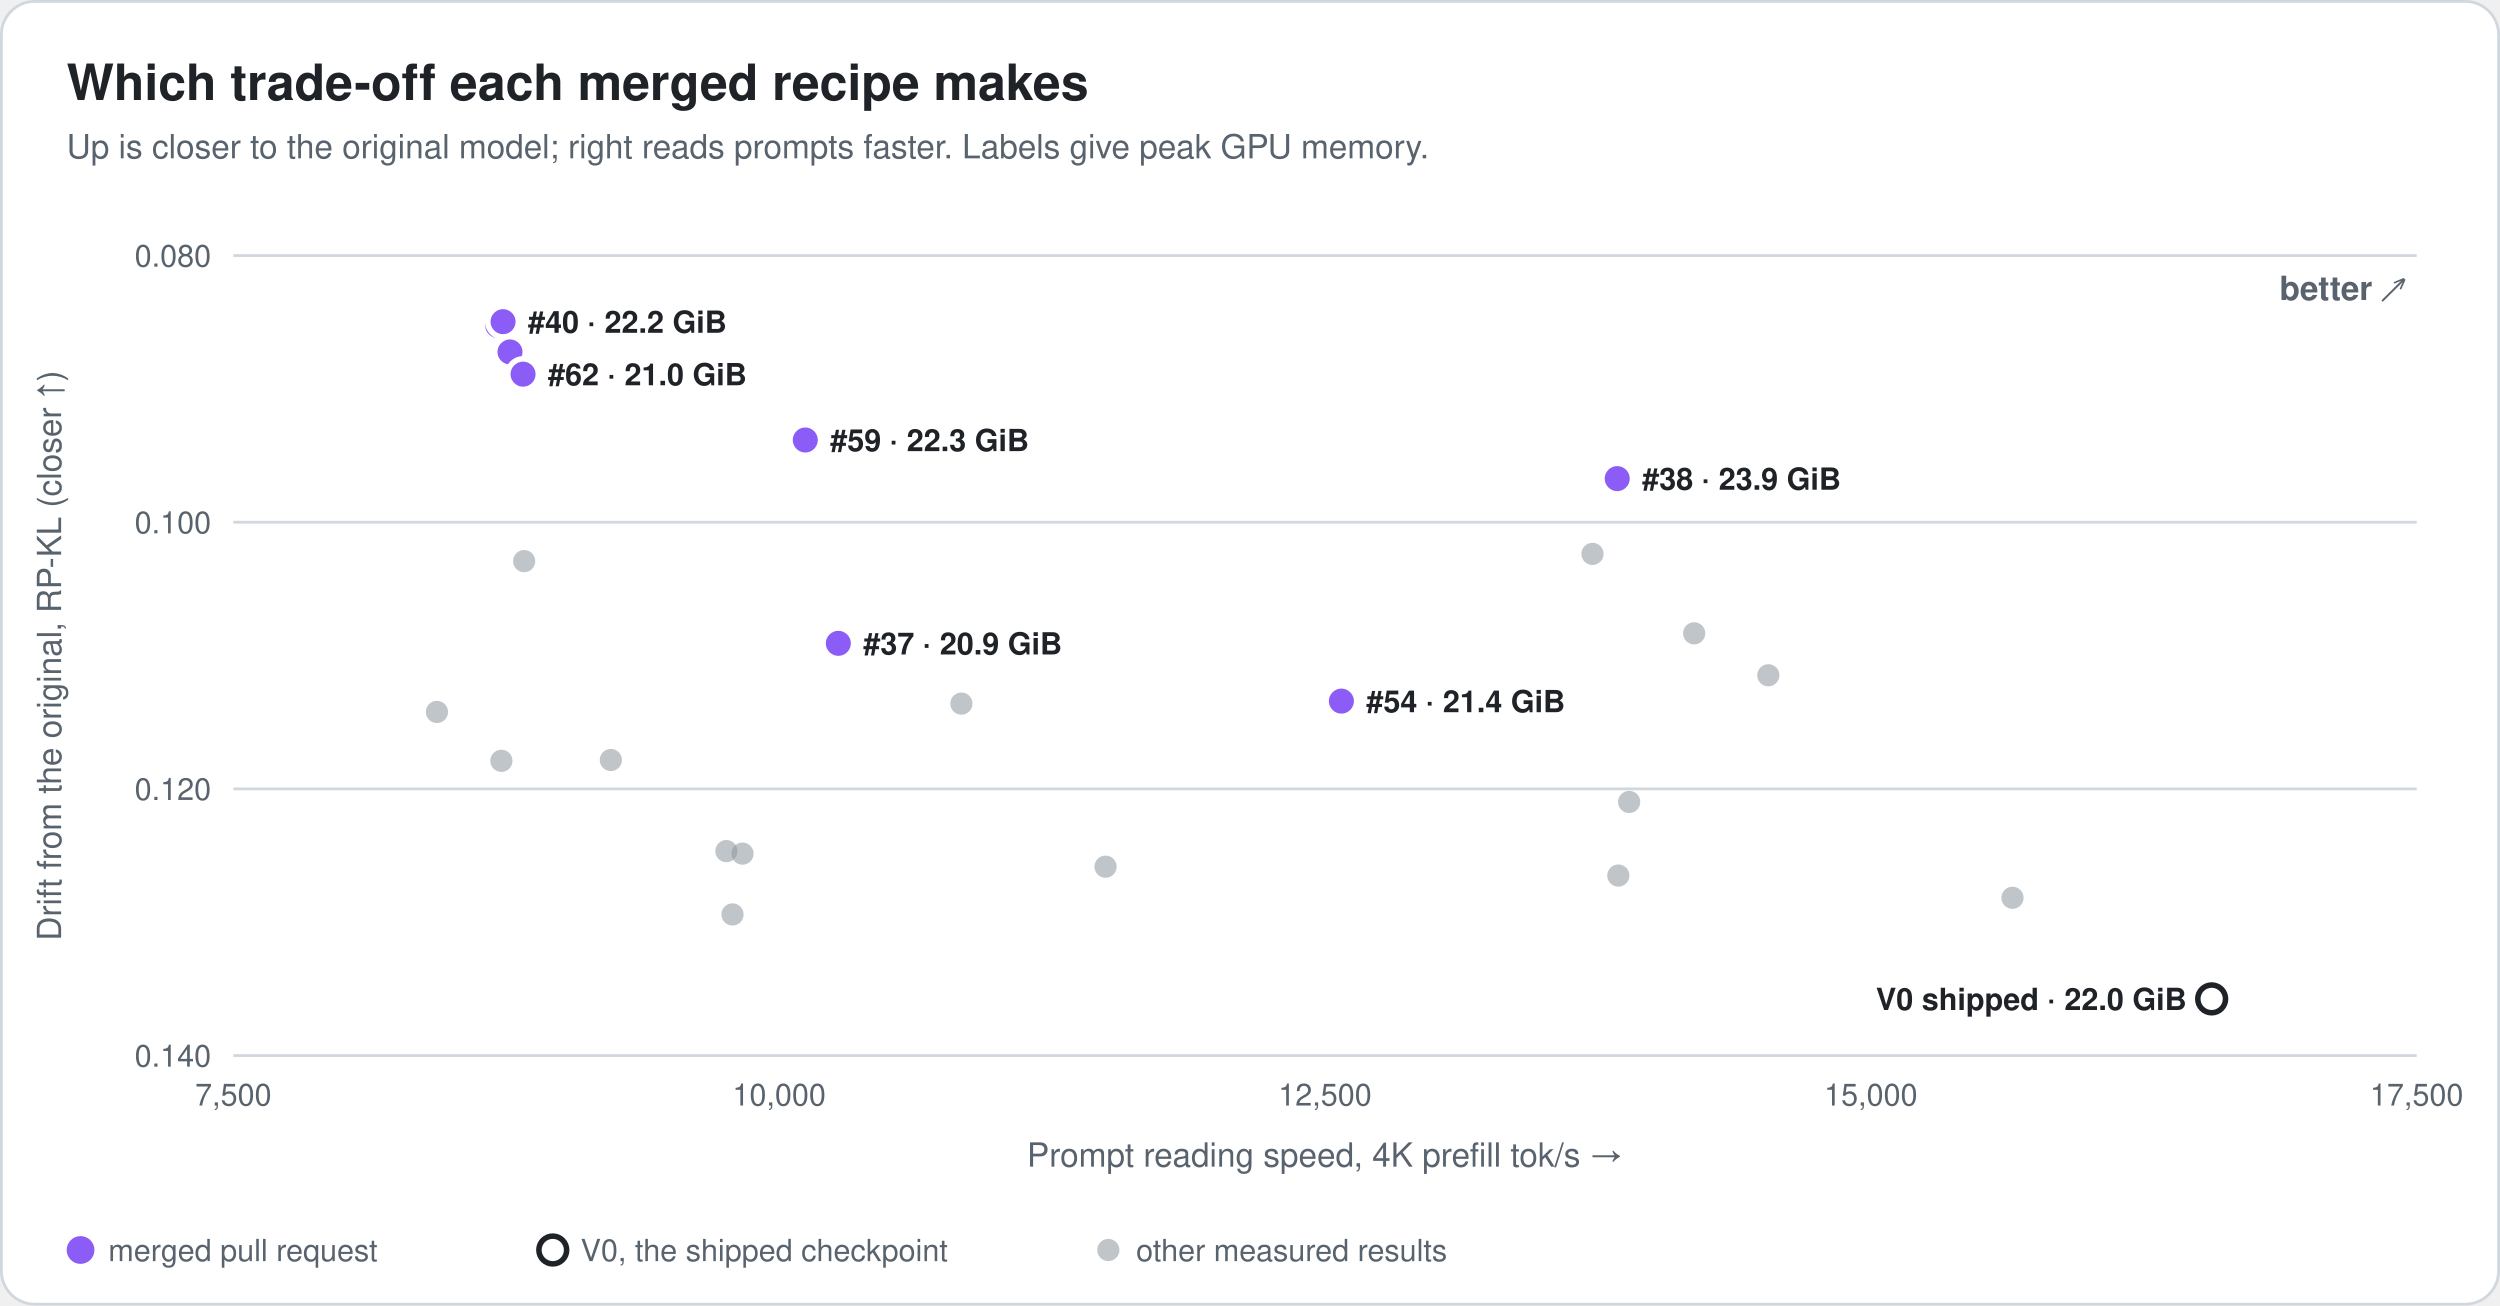
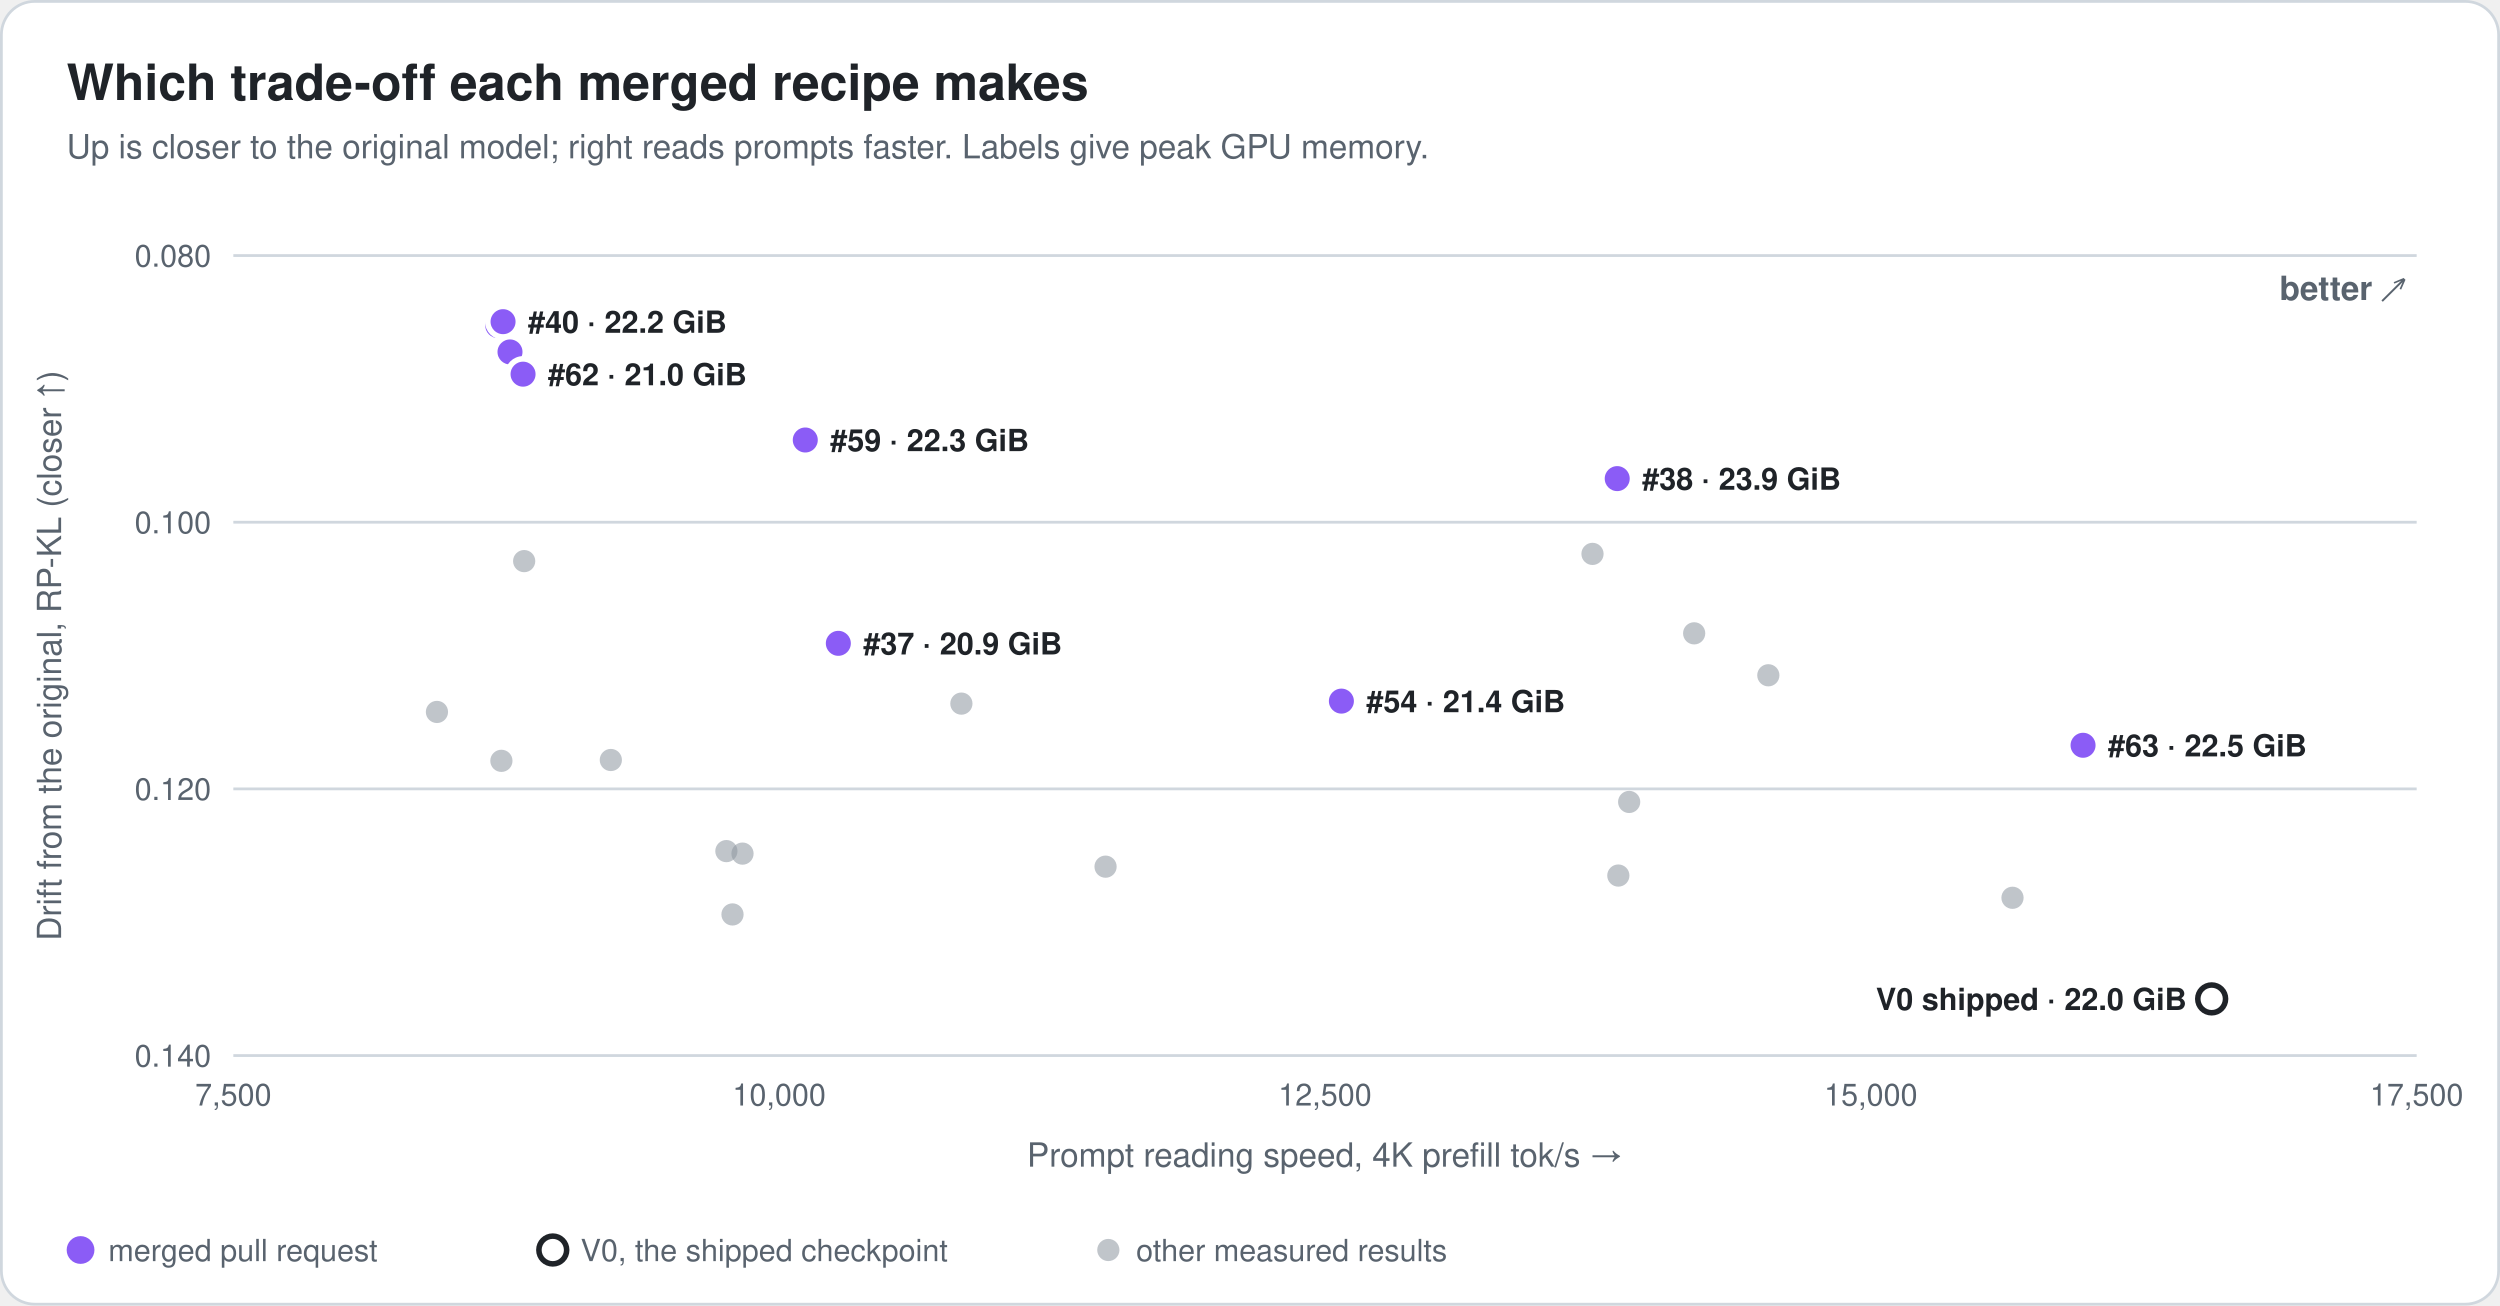
- <svg xmlns="http://www.w3.org/2000/svg" width="900" height="470" viewBox="0 0 900 470" font-family="-apple-system,BlinkMacSystemFont,'Segoe UI',Helvetica,Arial,sans-serif" role="img" aria-label="Trade-offs of 8 merged recipes against the shipped checkpoint">
+ <svg xmlns="http://www.w3.org/2000/svg" width="900" height="470" viewBox="0 0 900 470" font-family="-apple-system,BlinkMacSystemFont,'Segoe UI',Helvetica,Arial,sans-serif" role="img" aria-label="Trade-offs of 9 merged recipes against the shipped checkpoint">
  <style>
.bg{fill:#ffffff;stroke:#d0d7de}.t{fill:#1f2328}.m{fill:#59636e}.rule{stroke:#d0d7de}.ring{stroke:#ffffff}
.acc{fill:#8b5cf6}.accl{stroke:#8b5cf6}.wash{fill:#8b5cf6;fill-opacity:.1}.gry{fill:#8c959f}.rej{fill:#d03b3b}.track{fill:#eaeef2}.tk{stroke:#1f2328}
@media (prefers-color-scheme: dark){
.bg{fill:#0d1117;stroke:#30363d}.t{fill:#e6edf3}.m{fill:#9198a1}.rule{stroke:#30363d}.ring{stroke:#0d1117}
.acc{fill:#9a75f8}.accl{stroke:#9a75f8}.wash{fill:#9a75f8;fill-opacity:.14}.gry{fill:#9198a1}.rej{fill:#e5534b}.track{fill:#21262d}.tk{stroke:#e6edf3}}
</style>
  <rect class="bg" x="0.5" y="0.5" width="899" height="469" rx="12" />
  <text x="24.0" y="36.0" class="t" font-size="18" font-weight="600" text-anchor="start">Which trade-off each merged recipe makes</text>
  <text x="24.0" y="57.0" class="m" font-size="12" font-weight="400" text-anchor="start">Up is closer to the original model; right reads prompts faster. Labels give peak GPU memory.</text>
  <line class="rule" x1="84" x2="870" y1="92.0" y2="92.0" stroke-width="1" />
  <text x="76.0" y="96.0" class="m" font-size="11" font-weight="400" text-anchor="end">0.080</text>
  <line class="rule" x1="84" x2="870" y1="188.0" y2="188.0" stroke-width="1" />
  <text x="76.0" y="192.0" class="m" font-size="11" font-weight="400" text-anchor="end">0.100</text>
  <line class="rule" x1="84" x2="870" y1="284.0" y2="284.0" stroke-width="1" />
  <text x="76.0" y="288.0" class="m" font-size="11" font-weight="400" text-anchor="end">0.120</text>
  <line class="rule" x1="84" x2="870" y1="380.0" y2="380.0" stroke-width="1" />
  <text x="76.0" y="384.0" class="m" font-size="11" font-weight="400" text-anchor="end">0.140</text>
  <text x="84.0" y="398.0" class="m" font-size="11" font-weight="400" text-anchor="middle">7,500</text>
  <text x="280.5" y="398.0" class="m" font-size="11" font-weight="400" text-anchor="middle">10,000</text>
  <text x="477.0" y="398.0" class="m" font-size="11" font-weight="400" text-anchor="middle">12,500</text>
  <text x="673.5" y="398.0" class="m" font-size="11" font-weight="400" text-anchor="middle">15,000</text>
  <text x="870.0" y="398.0" class="m" font-size="11" font-weight="400" text-anchor="middle">17,500</text>
  <text x="477.0" y="420.0" class="m" font-size="12" font-weight="400" text-anchor="middle">Prompt reading speed, 4K prefill tok/s →</text>
  <text x="22" y="236.0" class="m" font-size="12" text-anchor="middle" transform="rotate(-90 22 236.0)">Drift from the original, RP-KL (closer ↑)</text>
  <text x="866.0" y="108.0" class="m" font-size="12" font-weight="600" text-anchor="end">better ↗</text>
  <circle class="gry" cx="157.3" cy="256.3" r="4" opacity=".55" />
  <circle class="gry" cx="573.3" cy="199.4" r="4" opacity=".55" />
  <circle class="gry" cx="582.6" cy="315.2" r="4" opacity=".55" />
  <circle class="gry" cx="724.5" cy="323.2" r="4" opacity=".55" />
  <circle class="gry" cx="263.7" cy="329.2" r="4" opacity=".55" />
  <circle class="gry" cx="261.5" cy="306.4" r="4" opacity=".55" />
  <circle class="gry" cx="180.5" cy="273.9" r="4" opacity=".55" />
  <circle class="gry" cx="346.1" cy="253.3" r="4" opacity=".55" />
  <circle class="gry" cx="609.9" cy="228.0" r="4" opacity=".55" />
  <circle class="gry" cx="398.0" cy="312.0" r="4" opacity=".55" />
  <circle class="gry" cx="188.7" cy="202.0" r="4" opacity=".55" />
  <circle class="gry" cx="586.5" cy="288.7" r="4" opacity=".55" />
  <circle class="gry" cx="636.6" cy="243.1" r="4" opacity=".55" />
  <circle class="gry" cx="219.9" cy="273.6" r="4" opacity=".55" />
  <circle class="gry" cx="267.3" cy="307.3" r="4" opacity=".55" />
  <circle class="tk" cx="796.2" cy="359.6" r="5" fill="none" stroke-width="2" />
  <circle class="acc ring" cx="482.9" cy="252.4" r="5.5" stroke-width="2" />
  <circle class="acc ring" cx="301.8" cy="231.6" r="5.5" stroke-width="2" />
  <circle class="acc ring" cx="582.2" cy="172.3" r="5.5" stroke-width="2" />
+   <circle class="acc ring" cx="749.9" cy="268.3" r="5.5" stroke-width="2" />
  <circle class="acc ring" cx="179.2" cy="117.2" r="5.5" stroke-width="2" />
  <circle class="acc ring" cx="181.1" cy="115.8" r="5.5" stroke-width="2" />
  <circle class="acc ring" cx="289.9" cy="158.4" r="5.5" stroke-width="2" />
  <circle class="acc ring" cx="183.6" cy="126.7" r="5.5" stroke-width="2" />
  <circle class="acc ring" cx="188.3" cy="134.7" r="5.5" stroke-width="2" />
  <text x="787.2" y="363.6" class="t" font-size="11" font-weight="600" text-anchor="end">V0 shipped · 22.0 GiB</text>
  <text x="190.1" y="119.8" class="t" font-size="11" font-weight="600" text-anchor="start">#40 · 22.2 GiB</text>
  <text x="197.3" y="138.7" class="t" font-size="11" font-weight="600" text-anchor="start">#62 · 21.0 GiB</text>
  <text x="298.9" y="162.4" class="t" font-size="11" font-weight="600" text-anchor="start">#59 · 22.3 GiB</text>
  <text x="591.2" y="176.3" class="t" font-size="11" font-weight="600" text-anchor="start">#38 · 23.9 GiB</text>
  <text x="310.8" y="235.6" class="t" font-size="11" font-weight="600" text-anchor="start">#37 · 20.9 GiB</text>
  <text x="491.9" y="256.4" class="t" font-size="11" font-weight="600" text-anchor="start">#54 · 21.4 GiB</text>
+   <text x="758.9" y="272.3" class="t" font-size="11" font-weight="600" text-anchor="start">#63 · 22.5 GiB</text>
  <circle class="acc" cx="29" cy="450" r="5" />
  <text x="39.0" y="454.0" class="m" font-size="11" font-weight="400" text-anchor="start">merged pull request</text>
  <circle class="tk" cx="199" cy="450" r="5" fill="none" stroke-width="2" />
  <text x="209.0" y="454.0" class="m" font-size="11" font-weight="400" text-anchor="start">V0, the shipped checkpoint</text>
  <circle class="gry" cx="399" cy="450" r="4" opacity=".55" />
  <text x="409.0" y="454.0" class="m" font-size="11" font-weight="400" text-anchor="start">other measured results</text>
</svg>
